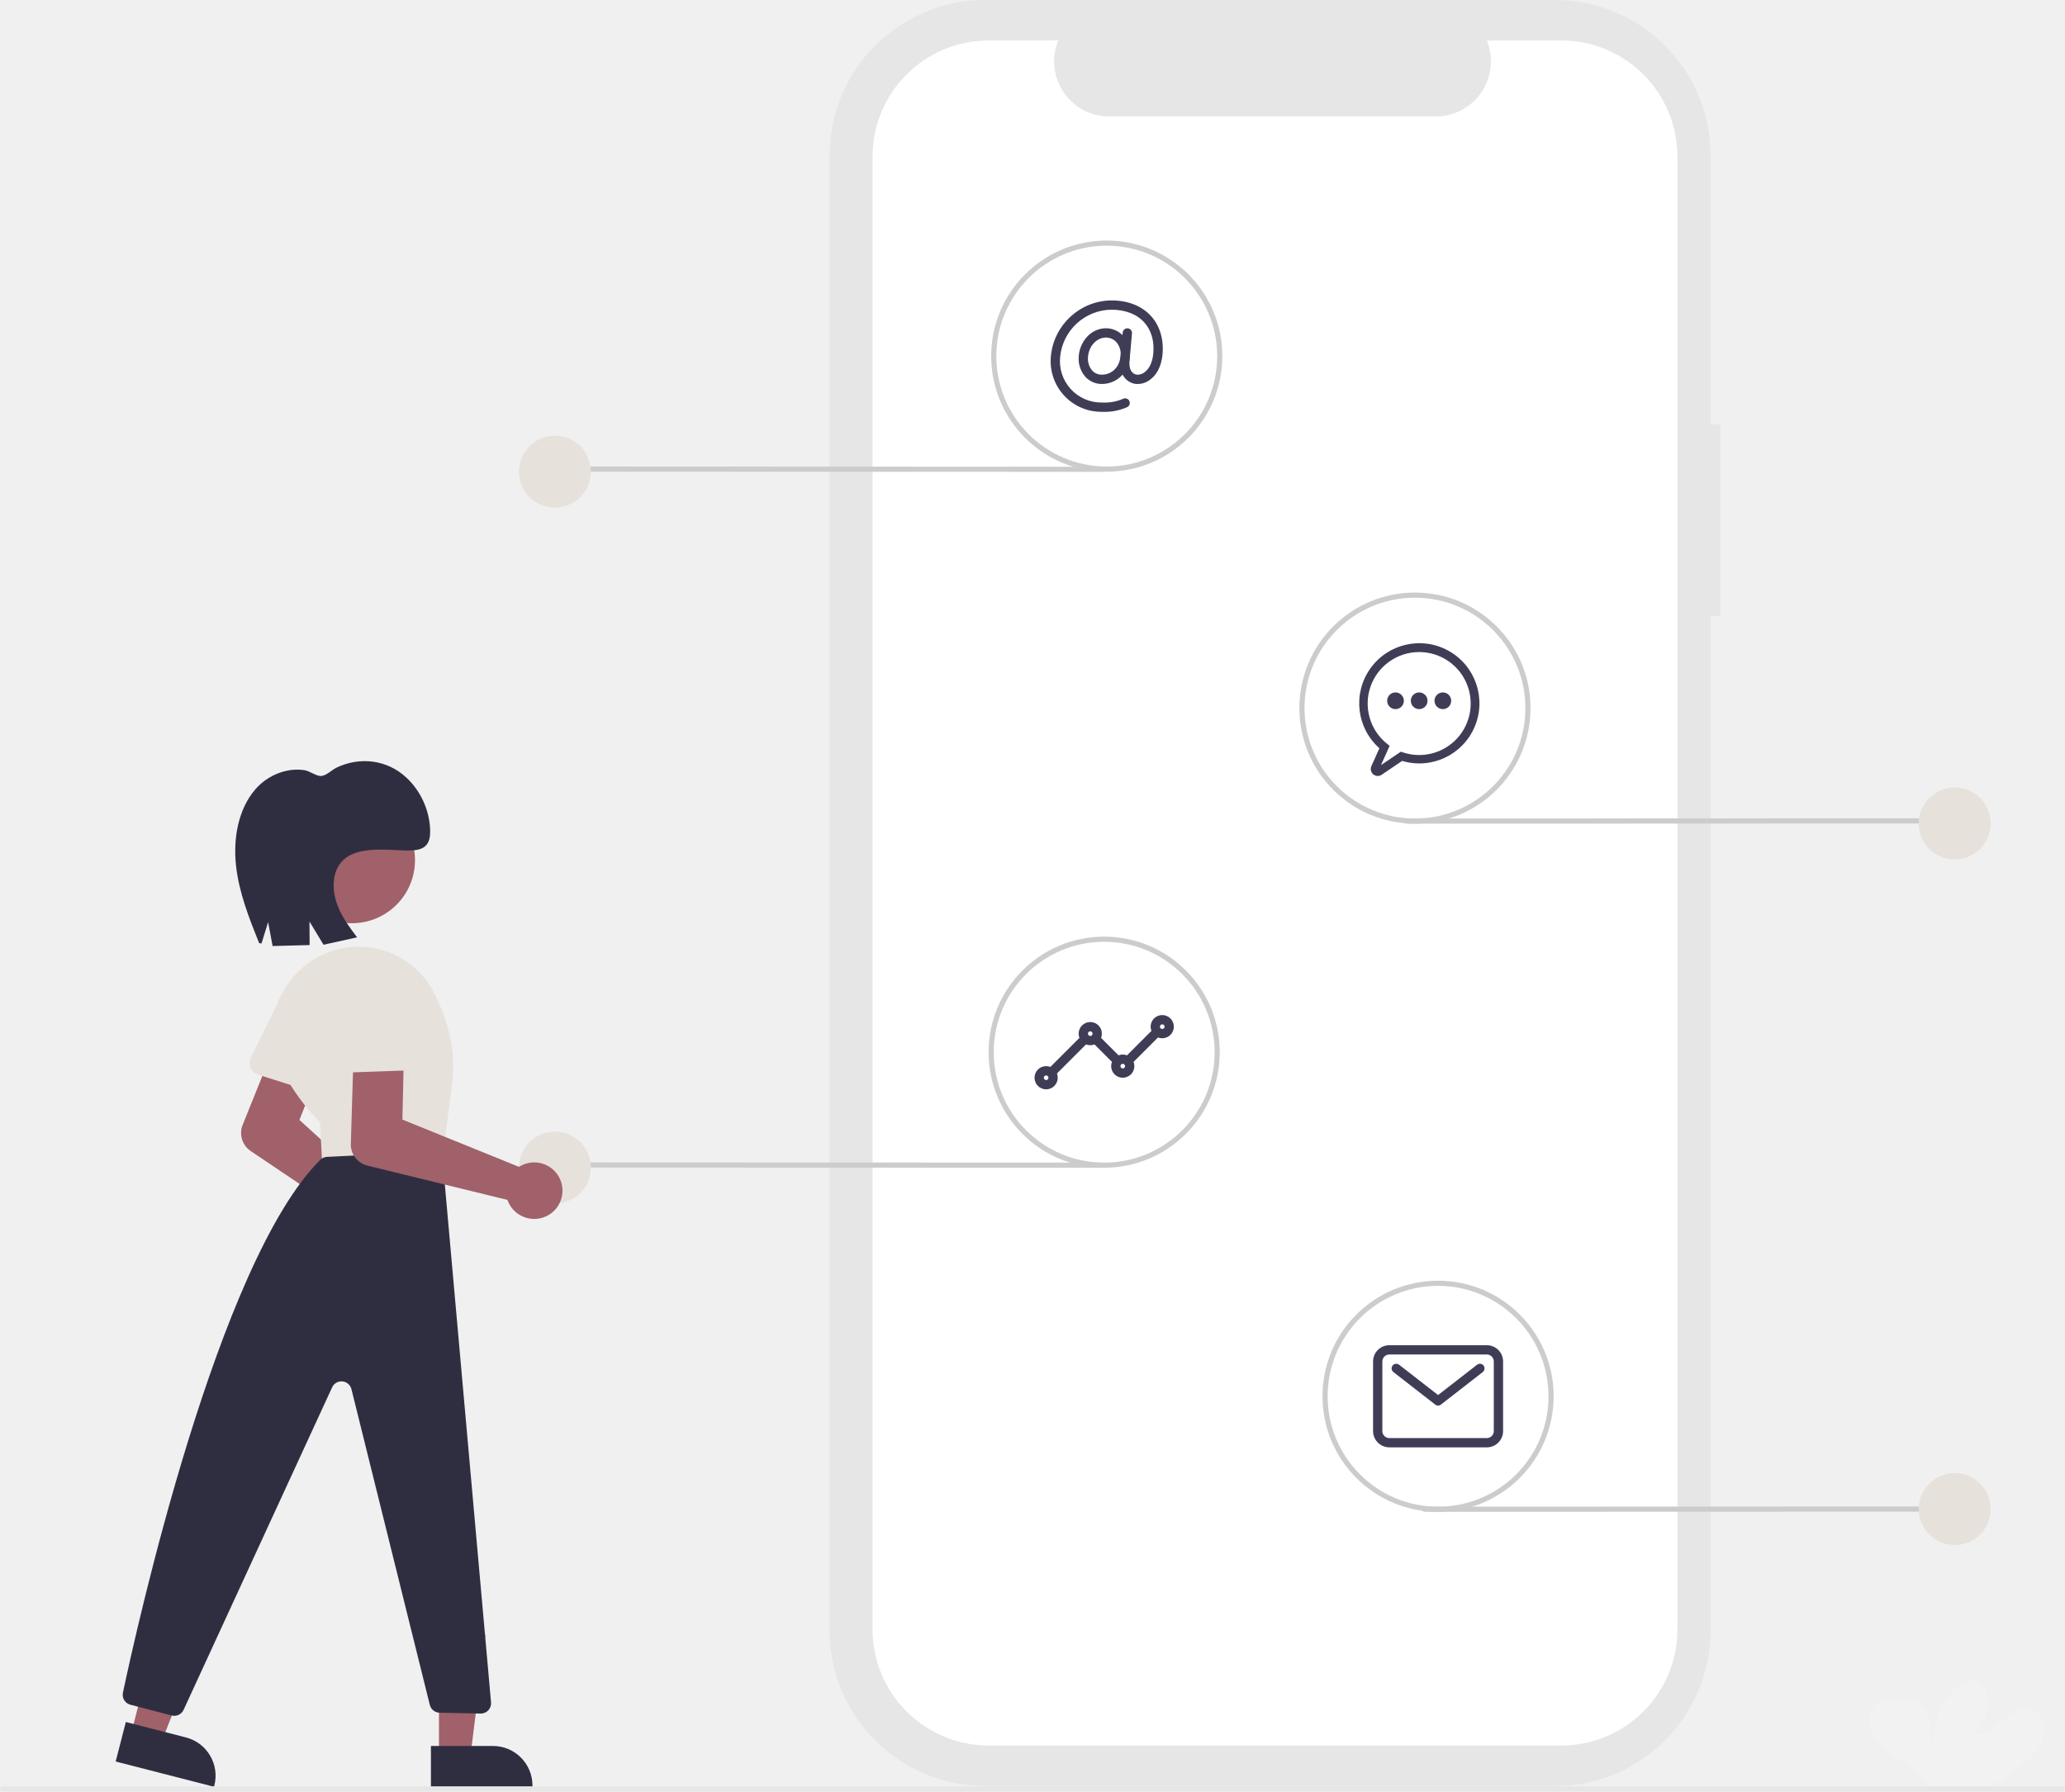
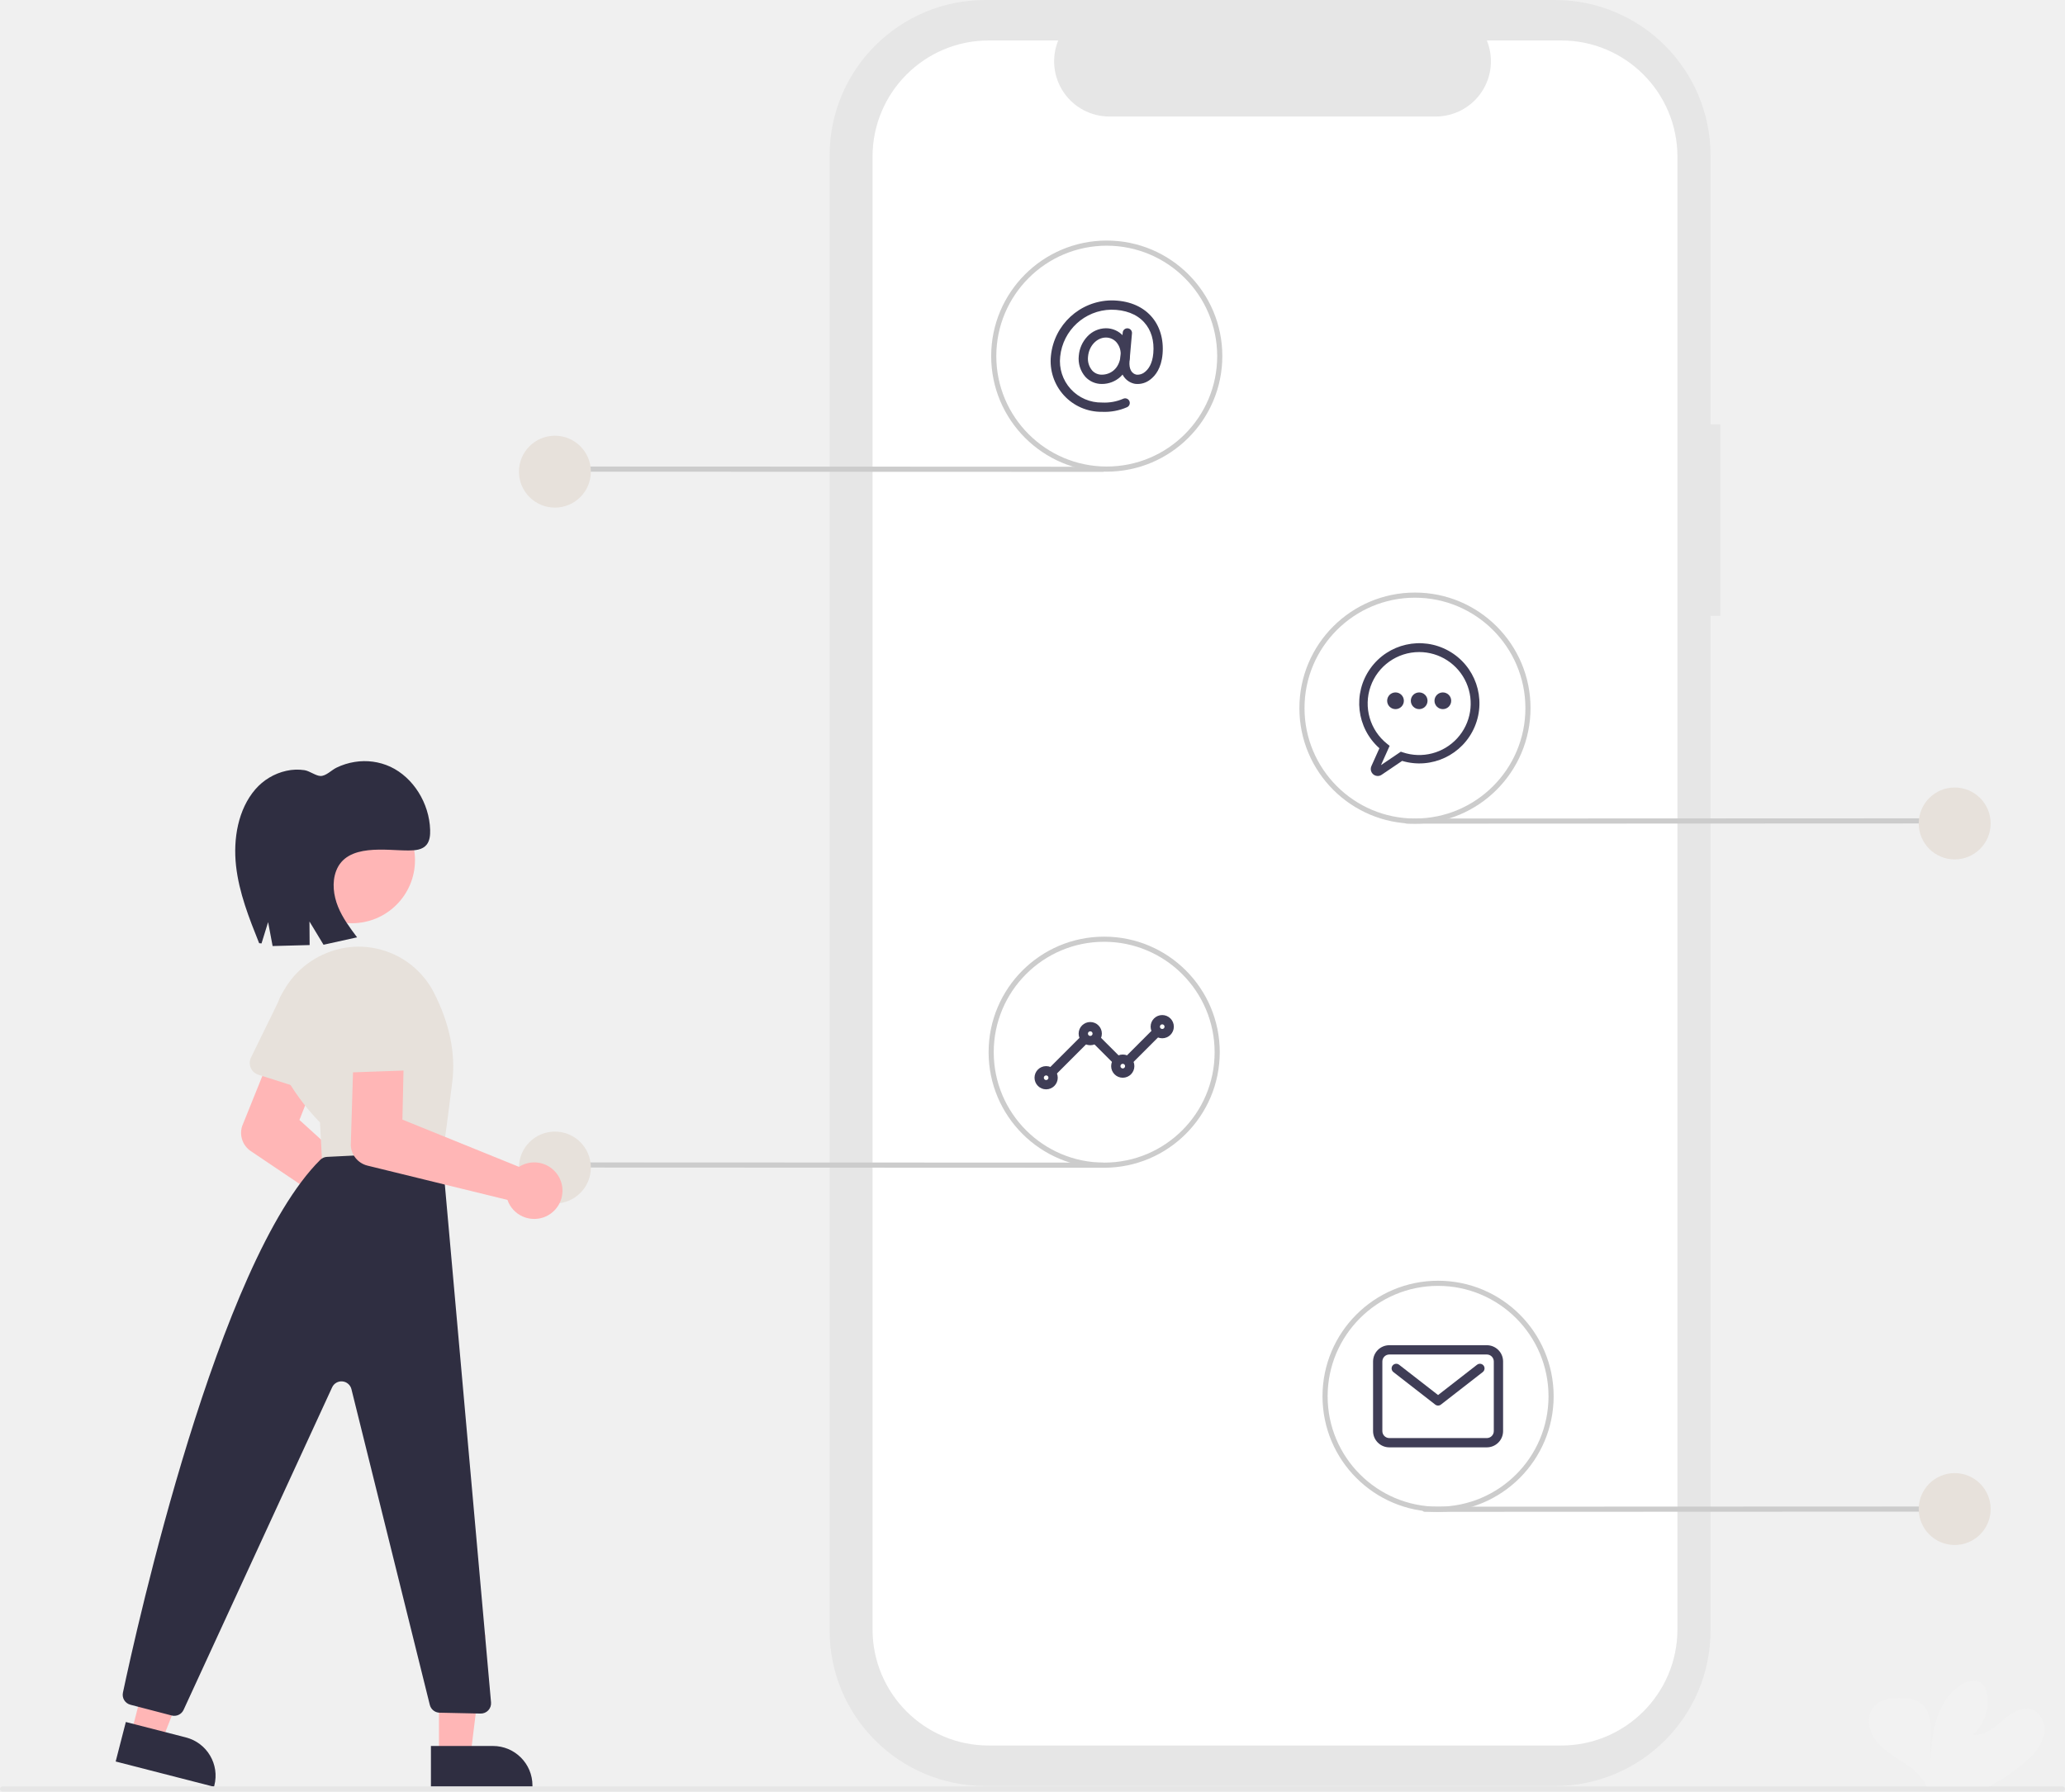
<svg xmlns="http://www.w3.org/2000/svg" data-name="Layer 1" width="804" height="697.683" viewBox="0 0 804 697.683">
  <path id="e9a96f1c-287a-42d8-bbee-a97ef2edbe89-172" data-name="Path 22" d="M867.817,266.442h-3.821V161.752a60.594,60.594,0,0,0-60.594-60.594H581.596a60.594,60.594,0,0,0-60.594,60.594V736.096a60.594,60.594,0,0,0,60.594,60.594H803.402a60.594,60.594,0,0,0,60.593-60.594V340.962h3.821Z" transform="translate(-198 -101.1587)" fill="#e6e6e6" />
  <path id="bb6cf65b-d1a0-4b47-beae-738e5a961a87-173" data-name="Path 23" d="M805.847,116.917H776.896a21.498,21.498,0,0,1-19.907,29.617h-127.07a21.498,21.498,0,0,1-19.905-29.617H582.973A45.251,45.251,0,0,0,537.722,162.168V735.677a45.251,45.251,0,0,0,45.251,45.251H805.847a45.251,45.251,0,0,0,45.251-45.251h0V162.167a45.251,45.251,0,0,0-45.251-45.25Z" transform="translate(-198 -101.1587)" fill="#fff" />
  <path d="M626.994,250.689a8.606,8.606,0,0,1-6.427-2.798,10.721,10.721,0,0,1-2.544-8.208,12.408,12.408,0,0,1,3.328-7.483,9.991,9.991,0,0,1,7.236-3.206,9.015,9.015,0,0,1,6.721,2.962,10.522,10.522,0,0,1,2.589,8.044l0,0a11.951,11.951,0,0,1-3.592,7.841A10.627,10.627,0,0,1,626.994,250.689Zm1.593-18.08c-3.539,0-6.597,3.246-6.962,7.39a7.115,7.115,0,0,0,1.608,5.449,4.964,4.964,0,0,0,3.761,1.624c3.31,0,6.851-2.285,7.301-7.391a6.904,6.904,0,0,0-1.654-5.285A5.439,5.439,0,0,0,628.587,232.609Zm7.509,7.232h0Z" transform="translate(-198 -101.1587)" fill="#3f3d56" />
  <path d="M627.112,261.537a19.73,19.73,0,0,1-19.936-21.853,23.961,23.961,0,0,1,23.441-21.538c6.509,0,11.865,2.091,15.488,6.048,3.436,3.752,5.045,9.033,4.53,14.872-.487,5.531-2.833,8.411-4.716,9.854a7.923,7.923,0,0,1-5.998,1.719c-2.976-.528-6.268-3.231-5.75-9.114l.958-10.876a1.808,1.808,0,0,1,3.602.317l-.958,10.876c-.257,2.925.782,4.882,2.779,5.236A4.363,4.363,0,0,0,643.72,246.049c1.306-1.001,2.942-3.08,3.313-7.301.431-4.886-.813-9.074-3.595-12.113-2.92-3.189-7.354-4.874-12.822-4.874A20.332,20.332,0,0,0,610.778,239.999a16.116,16.116,0,0,0,16.334,17.922,18.145,18.145,0,0,0,8.258-1.497,1.808,1.808,0,0,1,1.401,3.334A21.691,21.691,0,0,1,627.112,261.537Z" transform="translate(-198 -101.1587)" fill="#3f3d56" />
  <path d="M608.022,519.964a1.808,1.808,0,0,1-1.278-3.086l11.752-11.752a1.808,1.808,0,0,1,2.557,2.557l-11.752,11.752A1.802,1.802,0,0,1,608.022,519.964Zm29.832-4.52a1.808,1.808,0,0,1-1.278-3.086l9.944-9.944a1.808,1.808,0,0,1,2.557,2.557l-9.944,9.944A1.802,1.802,0,0,1,637.854,515.444Zm-5.424,0a1.802,1.802,0,0,1-1.278-.53l-7.232-7.232a1.808,1.808,0,1,1,2.557-2.557l7.232,7.232a1.808,1.808,0,0,1-1.278,3.086Z" transform="translate(-198 -101.1587)" fill="#3f3d56" />
  <path d="M650.51,505.5a4.52,4.52,0,1,1,4.52-4.52A4.525,4.525,0,0,1,650.51,505.5Zm0-5.424a.904.904,0,1,0,.904.904A.905.905,0,0,0,650.51,500.076Z" transform="translate(-198 -101.1587)" fill="#3f3d56" />
  <path d="M635.142,520.868a4.52,4.52,0,1,1,4.52-4.52A4.525,4.525,0,0,1,635.142,520.868Zm0-5.424a.904.904,0,1,0,.904.904A.905.905,0,0,0,635.142,515.444Z" transform="translate(-198 -101.1587)" fill="#3f3d56" />
  <path d="M622.486,508.212a4.52,4.52,0,1,1,4.52-4.52A4.525,4.525,0,0,1,622.486,508.212Zm0-5.424a.904.904,0,1,0,.904.904A.905.905,0,0,0,622.486,502.788Z" transform="translate(-198 -101.1587)" fill="#3f3d56" />
  <path d="M605.31,525.388a4.52,4.52,0,1,1,4.52-4.52A4.525,4.525,0,0,1,605.31,525.388Zm0-5.424a.904.904,0,1,0,.904.904A.905.905,0,0,0,605.31,519.964Z" transform="translate(-198 -101.1587)" fill="#3f3d56" />
  <path d="M776.894,664.812H738.926a6.335,6.335,0,0,1-6.328-6.328V631.364a6.335,6.335,0,0,1,6.328-6.328h37.967a6.335,6.335,0,0,1,6.328,6.328v27.12A6.335,6.335,0,0,1,776.894,664.812ZM738.926,628.652a2.715,2.715,0,0,0-2.712,2.712v27.12a2.715,2.715,0,0,0,2.712,2.712h37.967a2.715,2.715,0,0,0,2.712-2.712V631.364a2.715,2.715,0,0,0-2.712-2.712Z" transform="translate(-198 -101.1587)" fill="#3f3d56" />
  <path d="M757.91,648.54a1.805,1.805,0,0,1-1.11-.381l-16.272-12.656a1.808,1.808,0,1,1,2.22-2.854l15.162,11.792,15.162-11.792a1.808,1.808,0,1,1,2.22,2.854l-16.272,12.656A1.805,1.805,0,0,1,757.91,648.54Z" transform="translate(-198 -101.1587)" fill="#3f3d56" />
  <path d="M961.835,689.841l-209.141.083a1,1,0,0,1,0-2l209.141-.083a1,1,0,0,1,0,2Z" transform="translate(-198 -101.1587)" fill="#ccc" />
  <circle cx="761.051" cy="587.683" r="14" fill="#e7e1db" />
  <path d="M956.835,421.841l-211.141.083a1,1,0,0,1,0-2l211.141-.083a1,1,0,0,1,0,2Z" transform="translate(-198 -101.1587)" fill="#ccc" />
  <circle cx="761.051" cy="320.683" r="14" fill="#e7e1db" />
  <path d="M416.268,284.841l211.141.083a1,1,0,0,0,0-2l-211.141-.083a1,1,0,1,0,0,2Z" transform="translate(-198 -101.1587)" fill="#ccc" />
  <circle cx="216.051" cy="183.683" r="14" fill="#e7e1db" />
  <path d="M416.268,555.841l211.141.083a1,1,0,0,0,0-2l-211.141-.083a1,1,0,1,0,0,2Z" transform="translate(-198 -101.1587)" fill="#ccc" />
  <circle cx="216.051" cy="454.683" r="14" fill="#e7e1db" />
  <path d="M757.91,689.924a45,45,0,1,1,45-45A45.051,45.051,0,0,1,757.91,689.924Zm0-88a43,43,0,1,0,43,43A43.049,43.049,0,0,0,757.91,601.924Z" transform="translate(-198 -101.1587)" fill="#ccc" />
  <path d="M627.91,555.924a45,45,0,1,1,45-45A45.051,45.051,0,0,1,627.91,555.924Zm0-88a43,43,0,1,0,43,43A43.049,43.049,0,0,0,627.91,467.924Z" transform="translate(-198 -101.1587)" fill="#ccc" />
  <path d="M748.91,421.924a45,45,0,1,1,45-45A45.051,45.051,0,0,1,748.91,421.924Zm0-88a43,43,0,1,0,43,43A43.049,43.049,0,0,0,748.91,333.924Z" transform="translate(-198 -101.1587)" fill="#ccc" />
  <path d="M628.91,284.841a45,45,0,1,1,45-45A45.051,45.051,0,0,1,628.91,284.841Zm0-88a43,43,0,1,0,43,43A43.049,43.049,0,0,0,628.91,196.841Z" transform="translate(-198 -101.1587)" fill="#ccc" />
-   <path d="M346.502,589.738a11.019,11.019,0,0,1-4.302-7.881,10.269,10.269,0,0,1-.025-1.08l-46.568-31.362a8.552,8.552,0,0,1-3.337-9.67l22.257-55.296a9.699,9.699,0,0,1,18.023,7.171l-17.97,45.69L350.842,570.246a10.462,10.462,0,0,1,1.453-.225,11.001,11.001,0,0,1,2.983,21.763,11.407,11.407,0,0,1-2.147.206A10.865,10.865,0,0,1,346.502,589.738Z" transform="translate(-198 -101.1587)" fill="#a0616a" />
+   <path d="M346.502,589.738a11.019,11.019,0,0,1-4.302-7.881,10.269,10.269,0,0,1-.025-1.08l-46.568-31.362a8.552,8.552,0,0,1-3.337-9.67l22.257-55.296a9.699,9.699,0,0,1,18.023,7.171l-17.97,45.69L350.842,570.246a10.462,10.462,0,0,1,1.453-.225,11.001,11.001,0,0,1,2.983,21.763,11.407,11.407,0,0,1-2.147.206A10.865,10.865,0,0,1,346.502,589.738Z" transform="translate(-198 -101.1587)" fill="#FFB6B6" />
  <path d="M295.626,517.009a4.812,4.812,0,0,1,.101-4.01l10.625-21.716a13.377,13.377,0,0,1,25.522,8.028l-3.879,23.942a4.817,4.817,0,0,1-6.214,3.82l-23.185-7.368A4.811,4.811,0,0,1,295.626,517.009Z" transform="translate(-198 -101.1587)" fill="#e7e1db" />
-   <polygon points="170.908 683.95 183.168 683.95 189 636.662 170.906 636.663 170.908 683.95" fill="#a0616a" />
+   <polygon points="170.908 683.95 183.168 683.95 189 636.662 170.906 636.663 170.908 683.95" fill="#FFB6B6" />
  <path d="M365.781,781.106l24.144-.001h.001a15.386,15.386,0,0,1,15.386,15.386v.5l-39.531.001Z" transform="translate(-198 -101.1587)" fill="#2f2e41" />
-   <polygon points="51.025 675.264 62.899 678.315 80.319 633.967 62.794 629.464 51.025 675.264" fill="#a0616a" />
+   <polygon points="51.025 675.264 62.899 678.315 80.319 633.967 62.794 629.464 51.025 675.264" fill="#FFB6B6" />
  <path d="M246.993,771.767l23.384,6.009.001 0a15.386,15.386,0,0,1,11.072,18.732l-.124.484L243.038,787.154Z" transform="translate(-198 -101.1587)" fill="#2f2e41" />
-   <circle cx="137.015" cy="334.98" r="24.561" fill="#a0616a" />
+   <circle cx="137.015" cy="334.98" r="24.561" fill="#FFB6B6" />
  <path d="M322.592,538.3a88.73,88.73,0,0,1-14.736-20.234,32.716,32.716,0,0,1-1.54-26.477A33.442,33.442,0,0,1,325.307,472.244a32.88,32.88,0,0,1,41.612,15.446c6.146,12.027,8.554,23.786,7.159,34.952-2.668,21.346-4.23,32.379-4.643,32.791l-.137.138-45.689,2.03Z" transform="translate(-198 -101.1587)" fill="#e7e1db" />
  <path d="M325.306,551.694l40.887-2.035a4,4,0,0,1,4.183,3.64l18.809,210.832a4,4,0,0,1-4.069,4.355l-15.974-.34a4,4,0,0,1-3.797-3.036L334.828,642.147a4,4,0,0,0-7.516-.709L269.483,767.037a4,4,0,0,1-4.643,2.198l-16.076-4.194a3.995,3.995,0,0,1-2.905-4.693c5.289-24.968,36.972-167.956,76.862-207.533A3.941,3.941,0,0,1,325.306,551.694Z" transform="translate(-198 -101.1587)" fill="#2f2e41" />
-   <path d="M402.733,575.366a11.018,11.018,0,0,1-6.758-5.913,10.353,10.353,0,0,1-.397-1.004l-54.531-13.363a8.552,8.552,0,0,1-6.469-7.925l1.805-59.578a9.699,9.699,0,0,1,19.391.509l-1.096,49.084,45.401,18.397a10.744,10.744,0,0,1,1.285-.713h0a11.01,11.01,0,1,1,1.369,20.506Z" transform="translate(-198 -101.1587)" fill="#a0616a" />
+   <path d="M402.733,575.366a11.018,11.018,0,0,1-6.758-5.913,10.353,10.353,0,0,1-.397-1.004l-54.531-13.363a8.552,8.552,0,0,1-6.469-7.925l1.805-59.578a9.699,9.699,0,0,1,19.391.509l-1.096,49.084,45.401,18.397a10.744,10.744,0,0,1,1.285-.713h0a11.01,11.01,0,1,1,1.369,20.506Z" transform="translate(-198 -101.1587)" fill="#FFB6B6" />
  <path d="M330.567,517.27a4.812,4.812,0,0,1-1.253-3.81L332.017,489.435a13.377,13.377,0,0,1,26.735-1.022l4.399,23.852a4.817,4.817,0,0,1-4.567,5.687l-24.313.858A4.811,4.811,0,0,1,330.567,517.27Z" transform="translate(-198 -101.1587)" fill="#e7e1db" />
  <path d="M299.821,468.565l2.566-8.294,1.755,9.309,14.413-.382-.066-9.178,5.479,9.057,13.061-2.887c-2.79-3.718-5.614-7.494-7.398-11.877s-2.434-9.522-.767-13.959c4.122-10.968,19.751-7.899,28.3-7.992,2.494-.027,5.309-.207,6.943-2.246,1.23-1.535,1.431-3.732,1.369-5.762-.321-10.455-6.598-20.429-15.471-24.585a23.981,23.981,0,0,0-13.905-1.884,25.139,25.139,0,0,0-7.092,2.234c-1.997.976-4.095,3.299-6.245,3.236-1.807-.053-4.199-1.935-6.166-2.257a19.06,19.06,0,0,0-7.123.249,22.375,22.375,0,0,0-12.076,7.226c-6.68,7.762-8.665,19.2-7.501,29.731s5.104,20.434,8.999,30.166" transform="translate(-198 -101.1587)" fill="#2f2e41" />
  <path d="M1001,798.841H199a1,1,0,0,1,0-2h802a1,1,0,0,1,0,2Z" transform="translate(-198 -101.1587)" fill="#e6e6e6" />
  <path d="M987.47,786.448a19.309,19.309,0,0,0,6.375-9.596c.814-3.819-.814-8.301-4.45-9.779-4.084-1.577-8.451,1.262-11.755,4.117s-7.106,6.126-11.439,5.512a17.383,17.383,0,0,0,5.33-16.287,6.641,6.641,0,0,0-1.494-3.321c-2.258-2.424-6.375-1.378-9.098.531-8.633,6.077-11.041,17.798-11.074,28.358-.88-3.819-.149-7.787-.166-11.622s-1.096-8.301-4.383-10.327a13.282,13.282,0,0,0-6.641-1.577c-3.885-.133-8.202.249-10.858,3.088-3.321,3.52-2.441,9.447.432,13.282s7.222,6.309,11.223,8.999a24.772,24.772,0,0,1,8.036,7.654,7.322,7.322,0,0,1,.598,1.361h24.323A67.688,67.688,0,0,0,987.47,786.448Z" transform="translate(-198 -101.1587)" fill="#f2f2f2" />
  <path d="M734.405,403.361a2.719,2.719,0,0,1-2.47-3.825l3.129-6.981a23.407,23.407,0,1,1,8.849,4.929l-7.985,5.406A2.71,2.71,0,0,1,734.405,403.361Zm16.146-48.267a20.046,20.046,0,0,0-12.488,35.735l.986.786-3.367,7.512,7.726-5.23.763.256a20.052,20.052,0,1,0,6.38-39.059Z" transform="translate(-198 -101.1587)" fill="#3f3d56" />
  <circle cx="552.551" cy="272.908" r="3.253" fill="#3f3d56" />
  <circle cx="543.336" cy="272.908" r="3.253" fill="#3f3d56" />
  <circle cx="561.767" cy="272.908" r="3.253" fill="#3f3d56" />
</svg>
